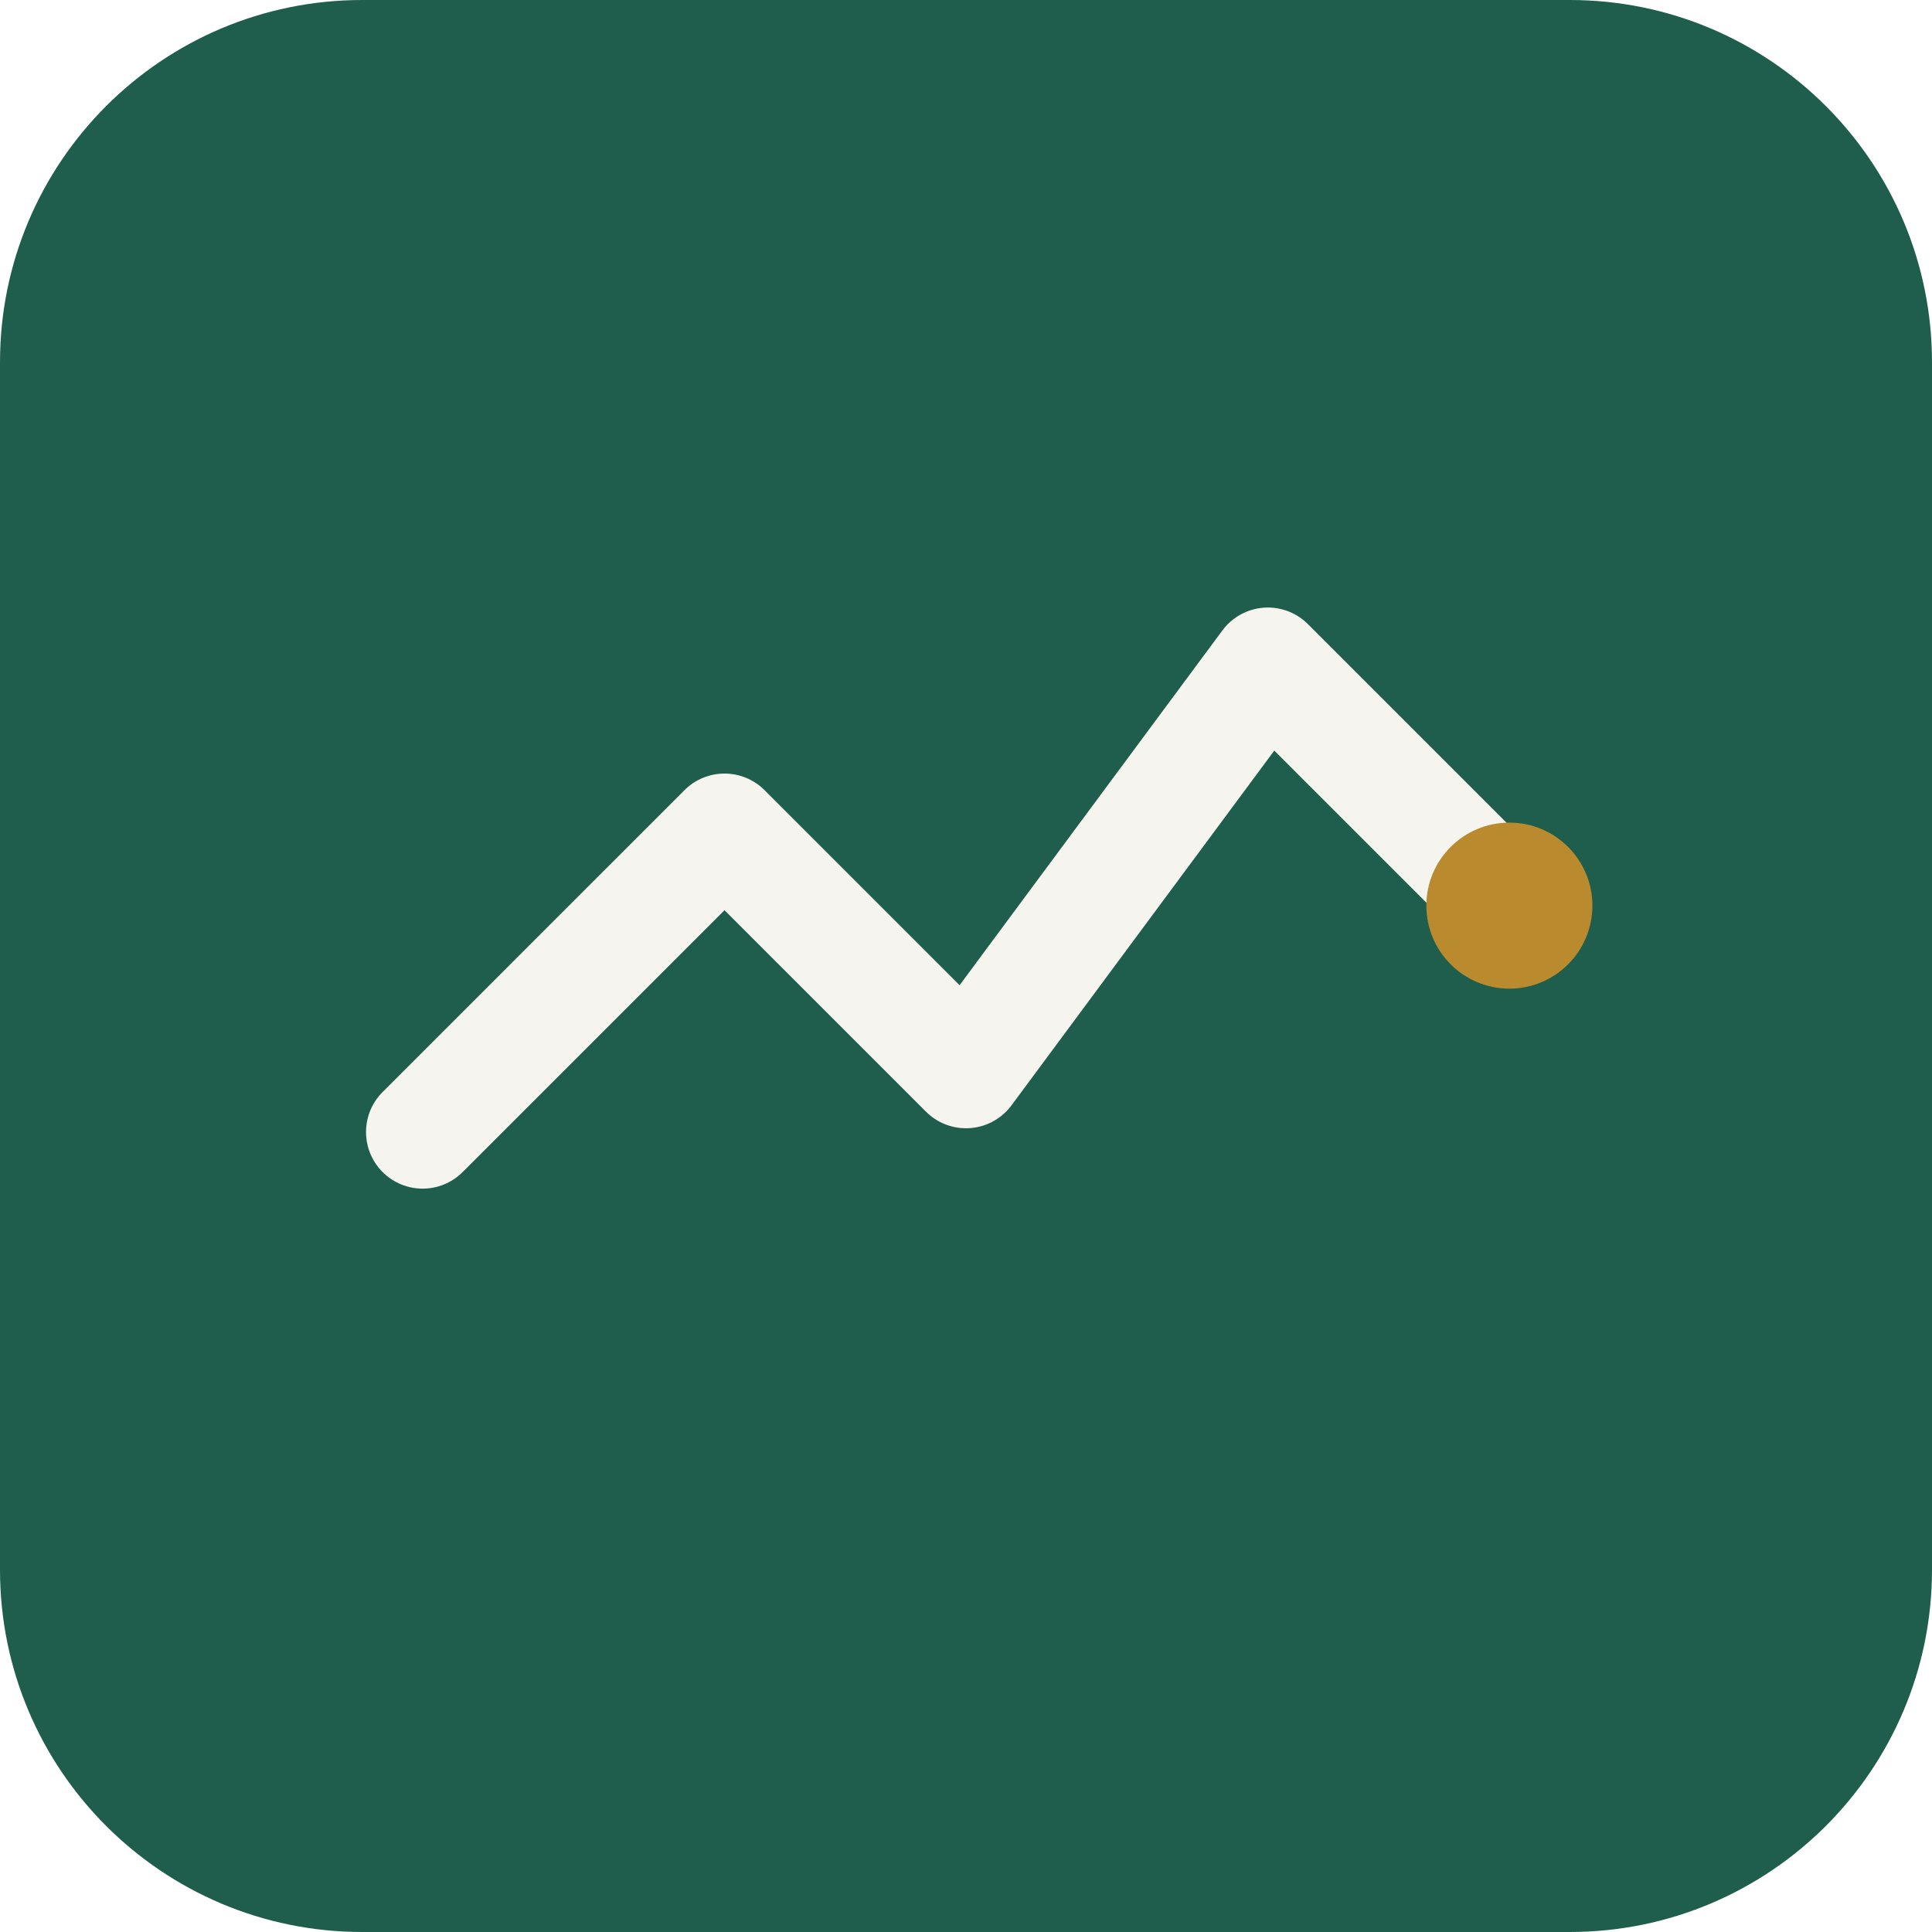
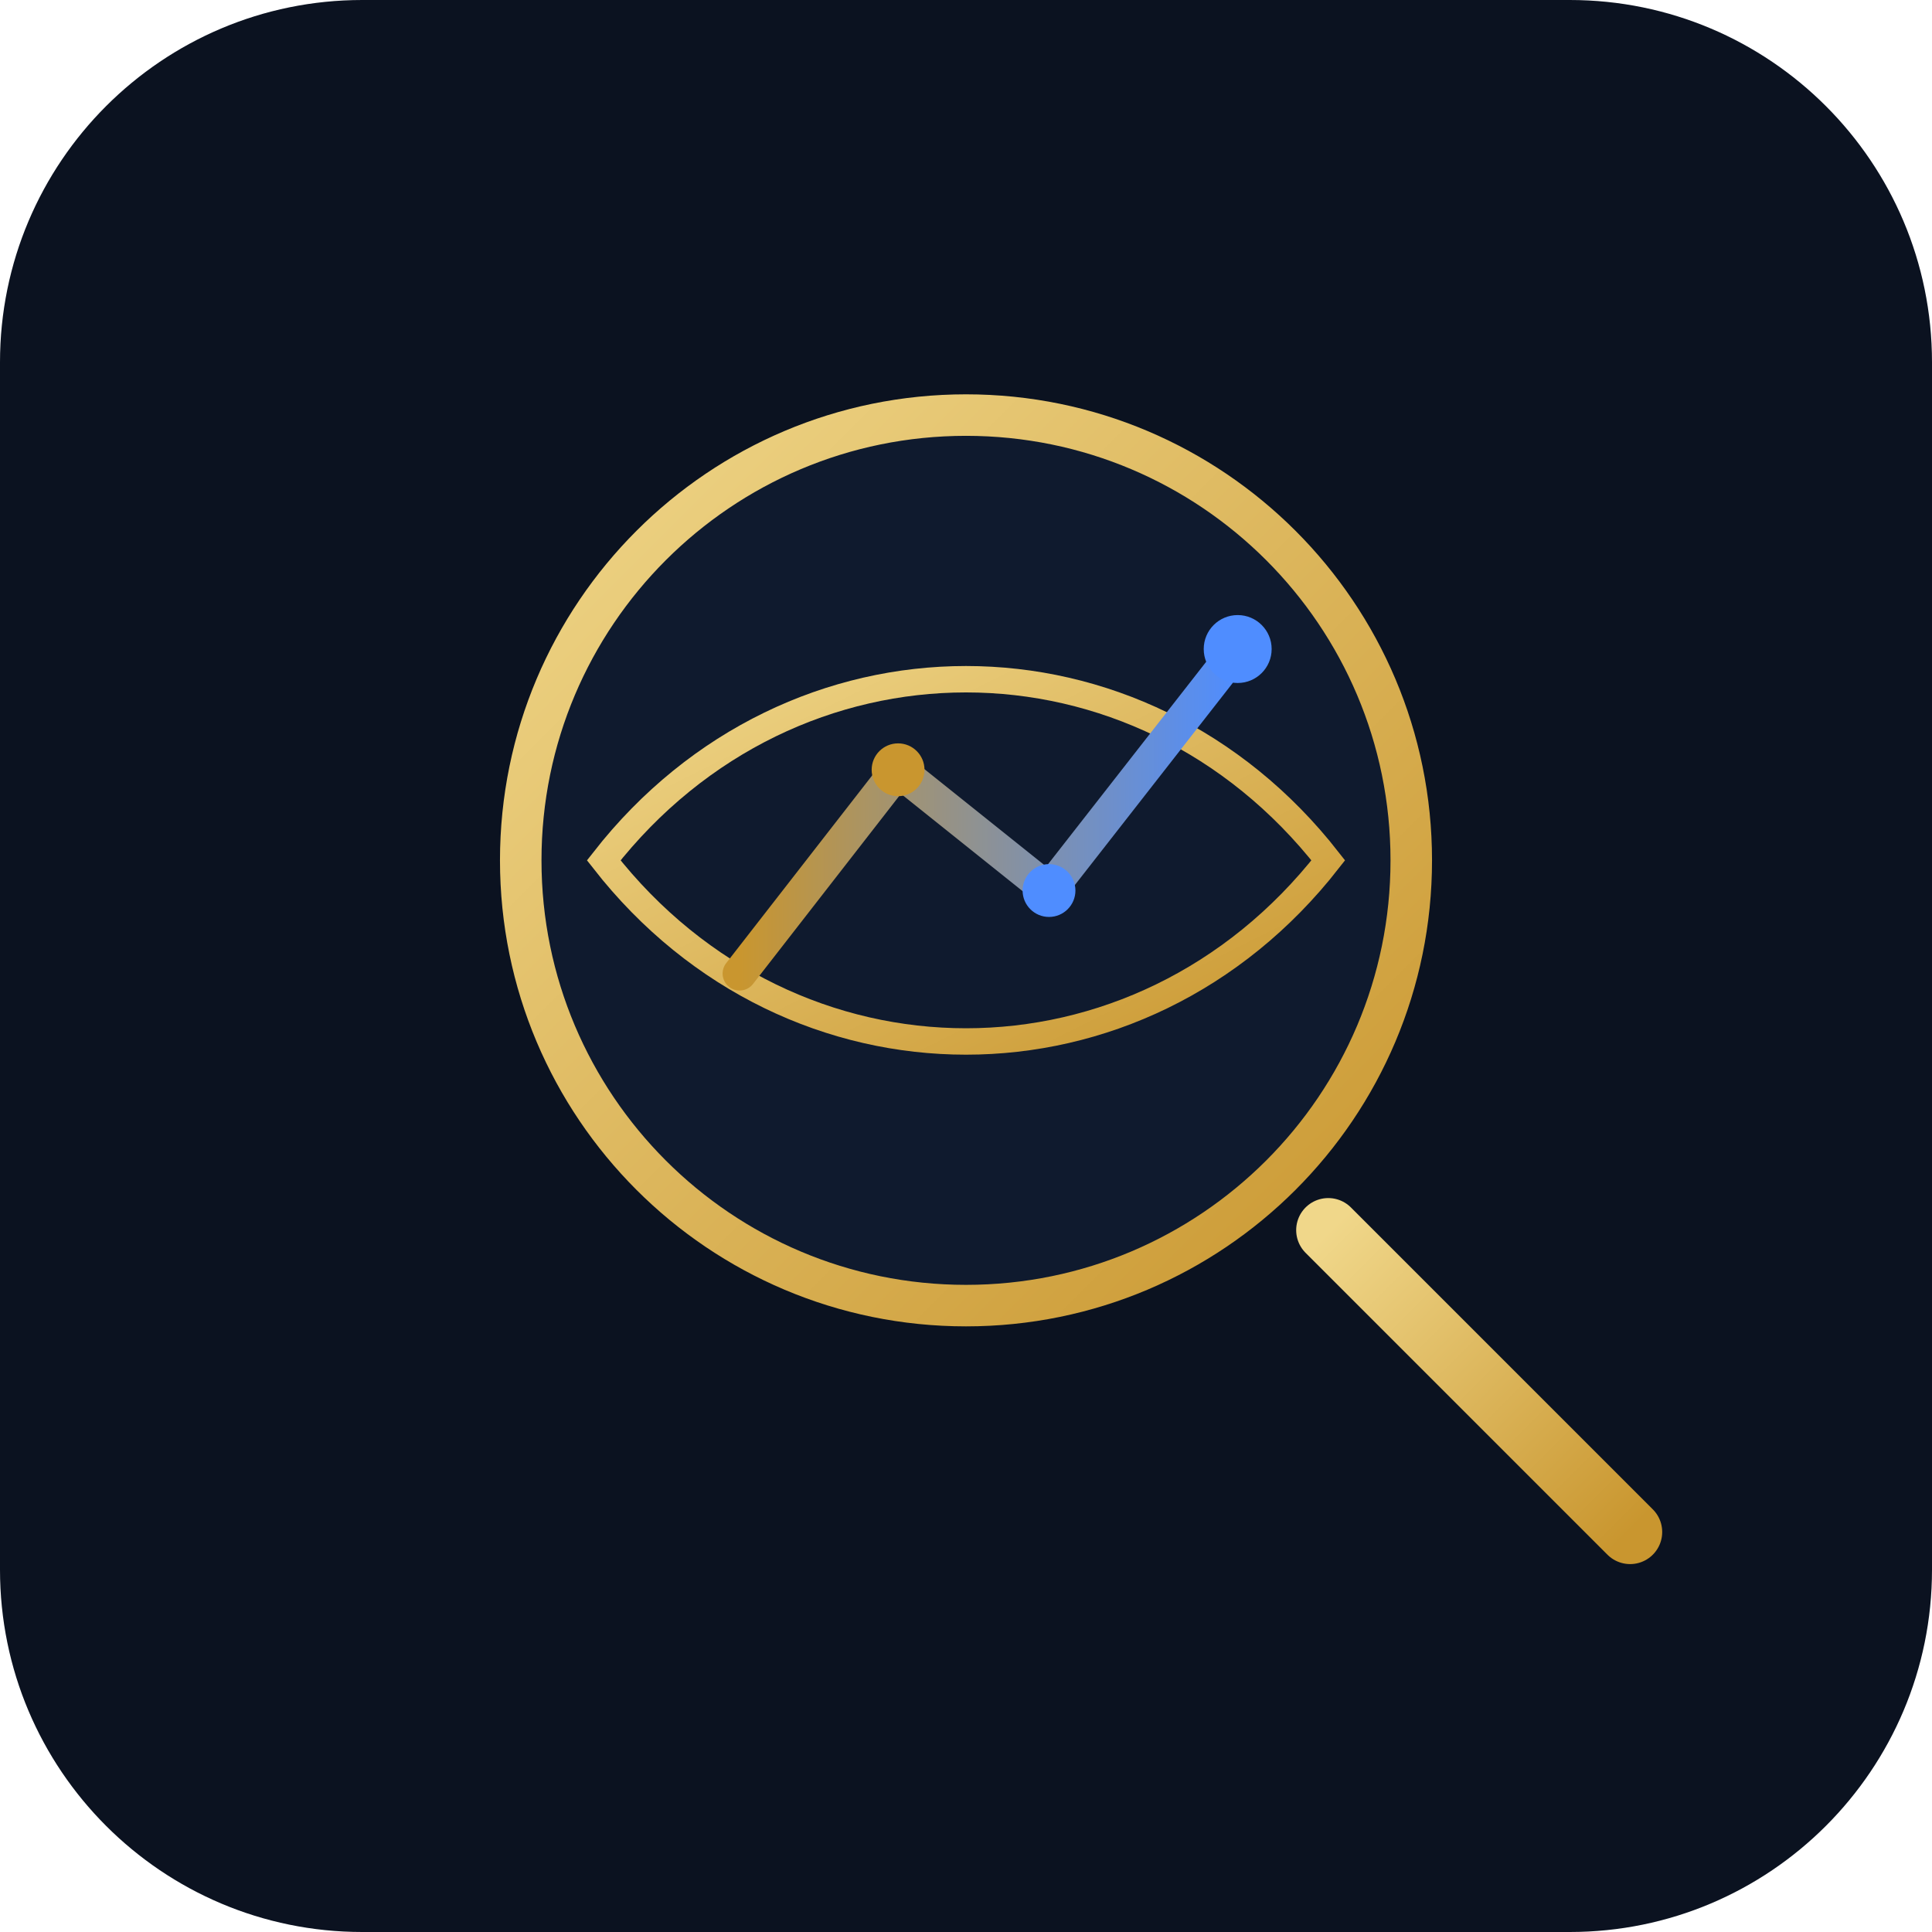
<svg xmlns="http://www.w3.org/2000/svg" viewBox="0 0 512 512" width="512" height="512">
-   <rect width="512" height="512" rx="96" fill="#1F5E4C" />
-   <path d="M112 300 L192 220 L256 284 L336 176 L400 240" fill="none" stroke="#F6F4EE" stroke-width="30" stroke-linecap="round" stroke-linejoin="round" />
-   <circle cx="400" cy="240" r="22" fill="#B98A2E" />
+   <defs>
+     <linearGradient id="g" x1="0" y1="0" x2="1" y2="1">
+       <stop offset="0" stop-color="#F0D78A" />
+       <stop offset="1" stop-color="#C9962F" />
+     </linearGradient>
+     <linearGradient id="c" x1="0" y1="0" x2="1" y2="0">
+       <stop offset="0" stop-color="#C9962F" />
+       <stop offset="1" stop-color="#4F8DFF" />
+     </linearGradient>
+   </defs>
+   <rect width="512" height="512" rx="96" fill="#0B1220" />
+   <circle cx="256" cy="228" r="118" fill="#0F1A2E" stroke="url(#g)" stroke-width="11" />
+   <path d="M160 228 C210 164 302 164 352 228 C302 292 210 292 160 228 Z" fill="none" stroke="url(#g)" stroke-width="7" />
+   <path d="M196 258 L238 204 L278 236 L328 172" fill="none" stroke="url(#c)" stroke-width="9" stroke-linecap="round" stroke-linejoin="round" />
+   <circle cx="238" cy="204" r="7" fill="#C9962F" />
+   <circle cx="278" cy="236" r="7" fill="#4F8DFF" />
+   <circle cx="328" cy="172" r="9" fill="#4F8DFF" />
+   <line x1="352" y1="326" x2="432" y2="406" stroke="url(#g)" stroke-width="17" stroke-linecap="round" />
</svg>
